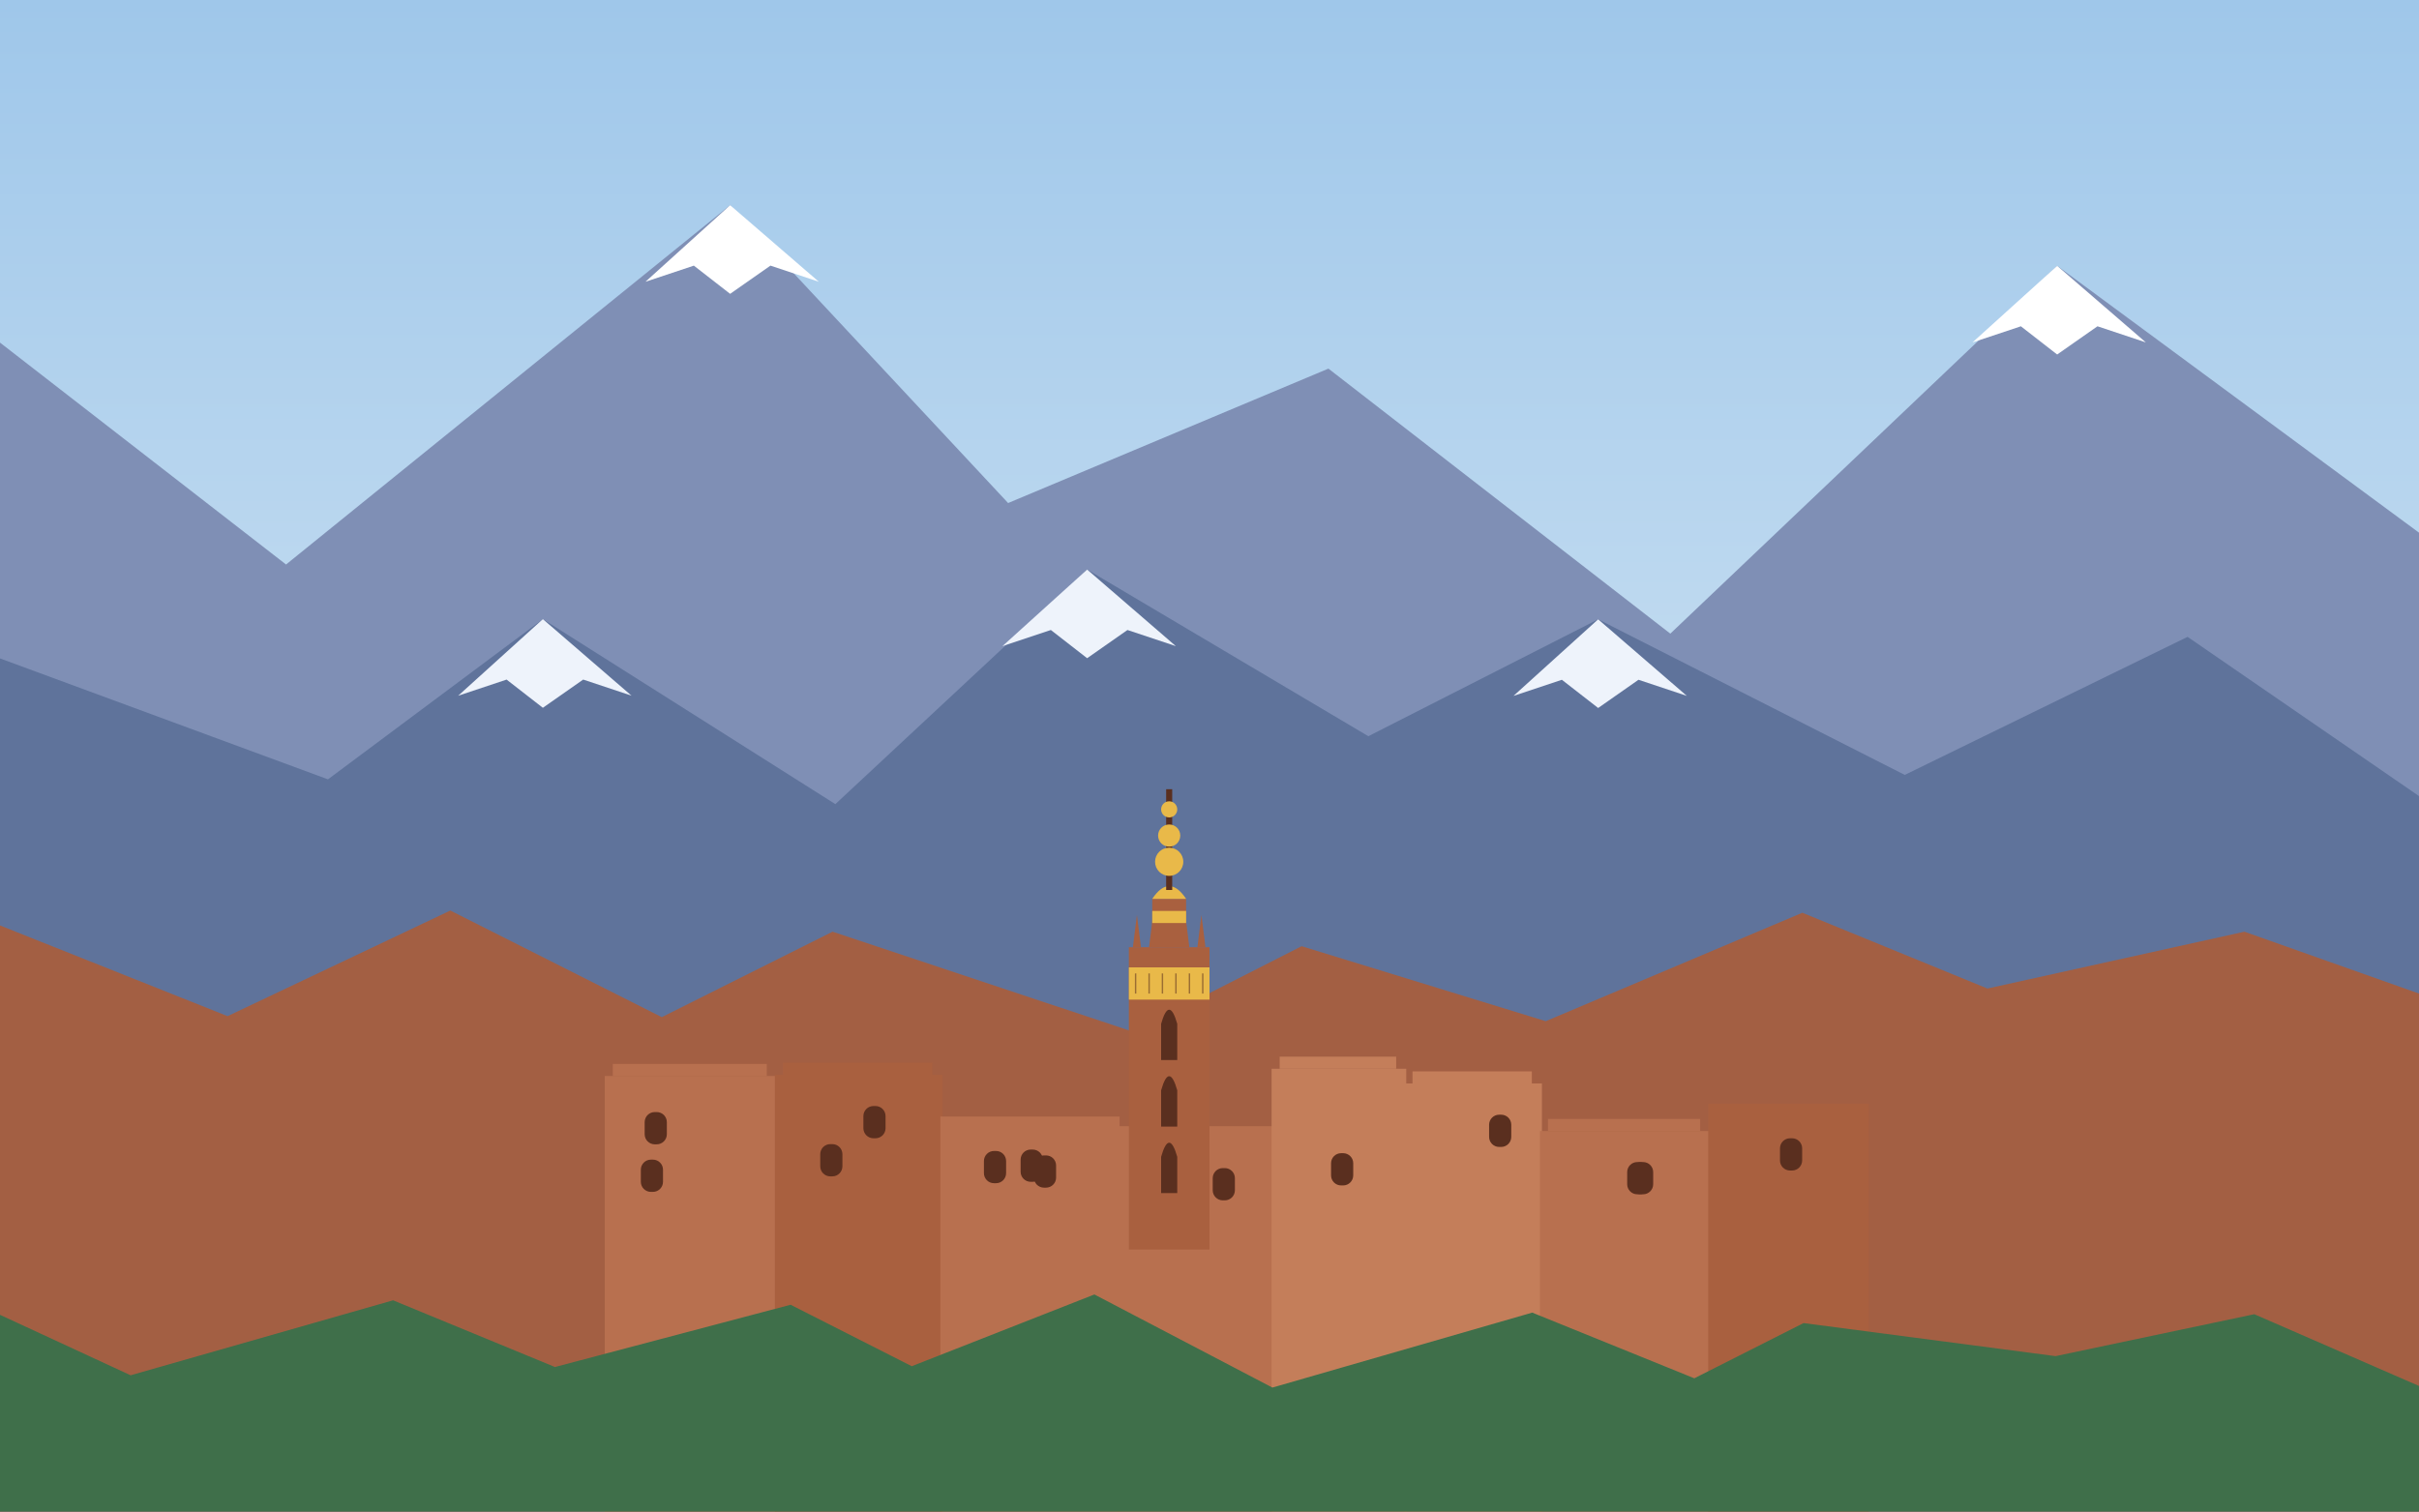
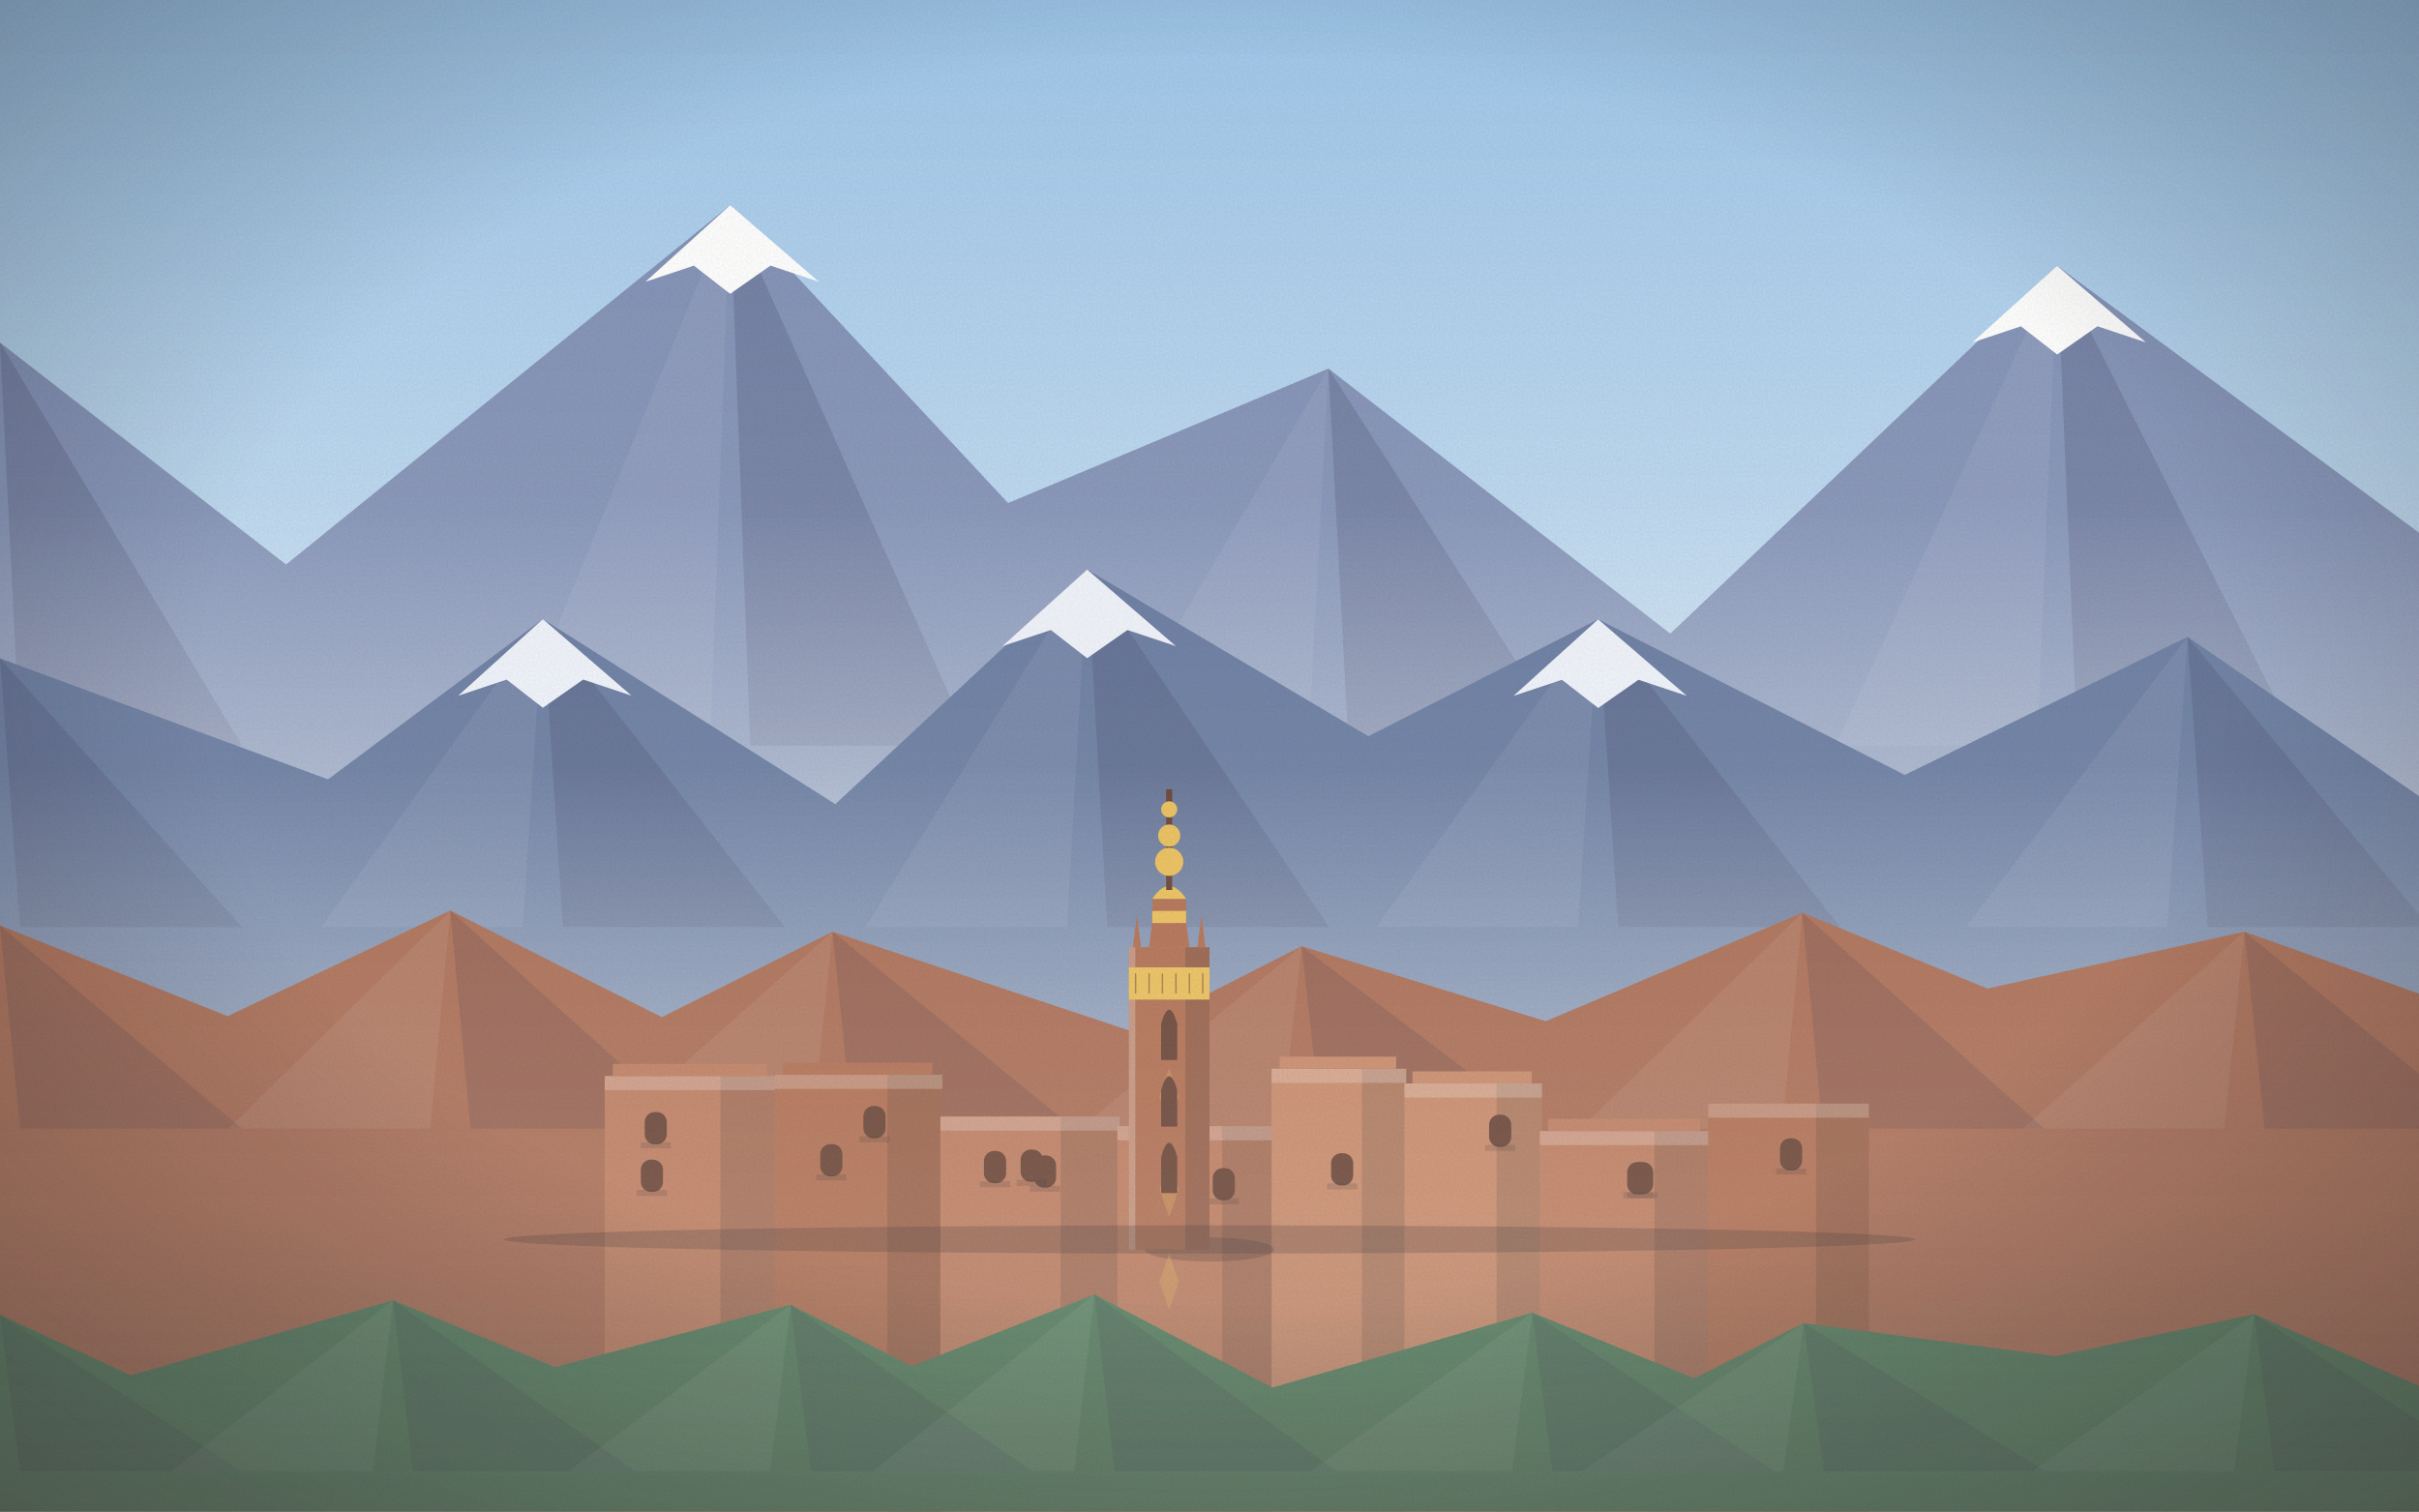
<svg xmlns="http://www.w3.org/2000/svg" viewBox="0 0 1200 750" role="img" aria-label="Haut Atlas" preserveAspectRatio="xMidYMid slice">
+   <defs>
+     <filter id="gr" x="0" y="0" width="100%" height="100%">
+       <feTurbulence type="fractalNoise" baseFrequency=".9" numOctaves="2" seed="7" />
+       <feColorMatrix values="0 0 0 0 .1  0 0 0 0 .08  0 0 0 0 .06  0 0 0 .55 0" />
+     </filter>
+     <radialGradient id="vg" cx=".5" cy=".45" r=".75">
+       <stop offset=".55" stop-color="#000" stop-opacity="0" />
+       <stop offset="1" stop-color="#1a0f12" stop-opacity=".38" />
+     </radialGradient>
+     <linearGradient id="hz" x1="0" y1="0" x2="0" y2="1">
+       <stop offset="0" stop-color="#fff" stop-opacity="0" />
+       <stop offset="1" stop-color="#fff" stop-opacity=".28" />
+     </linearGradient>
+     <linearGradient id="gs" x1="0" y1="0" x2="0" y2="1">
+       <stop offset="0" stop-color="#000" stop-opacity="0" />
+       <stop offset="1" stop-color="#000" stop-opacity=".35" />
+     </linearGradient>
+     <style>.dk{opacity:0}@media (prefers-color-scheme:dark){.dk{opacity:.22}}</style>
+   </defs>
  <defs>
    <linearGradient id="s" x1="0" y1="0" x2="0" y2="1">
      <stop offset="0" stop-color="#9fc7ea" />
      <stop offset="1" stop-color="#e9f2f7" />
    </linearGradient>
  </defs>
  <rect width="1200" height="750" fill="url(#s)" />
  <polygon points="0,750 0,170 141.9,280.1 362.2,101.8 500.1,249.6 659,182.9 828.6,314.4 1020.5,131.9 1200,264.3 1200,750" fill="#7f8fb5" />
+   <polygon points="0,170 120,370 10,370" fill="#1a1030" opacity=".16" />
+   <polygon points="0,170 -110,370 -10,370" fill="#ffffff" opacity=".07" />
+   <polygon points="362.2,101.8 482.2,370 372.2,370" fill="#1a1030" opacity=".16" />
+   <polygon points="362.2,101.8 252.2,370 352.2,370" fill="#ffffff" opacity=".07" />
+   <polygon points="659,182.9 779,370 669,370" fill="#1a1030" opacity=".16" />
+   <polygon points="659,182.9 549,370 649,370" fill="#ffffff" opacity=".07" />
+   <polygon points="1020.5,131.9 1140.5,370 1030.5,370" fill="#1a1030" opacity=".16" />
+   <polygon points="1020.5,131.9 910.5,370 1010.5,370" fill="#ffffff" opacity=".07" />
  <polygon points="362.2,101.8 320.2,139.8 344.2,131.8 362.2,145.8 382.2,131.8 406.2,139.8" fill="#ffffff" />
  <polygon points="1020.5,131.9 978.5,169.9 1002.5,161.9 1020.5,175.9 1040.5,161.9 1064.5,169.9" fill="#ffffff" />
+   <linearGradient id="h250" x1="0" y1="0" x2="0" y2="1">
+     <stop offset="0" stop-color="#e9f2f7" stop-opacity="0" />
+     <stop offset="1" stop-color="#e9f2f7" stop-opacity="0.5" />
+   </linearGradient>
+   <rect x="0" y="250" width="1200" height="200" fill="url(#h250)" />
  <polygon points="0,750 0,326.7 162.7,386.7 269.3,307.2 414.4,399 539.3,282.6 678.8,365.3 792.8,307.3 944.9,384.5 1085.2,316 1200,395 1200,750" fill="#5f739b" />
+   <polygon points="0,326.7 120,460 10,460" fill="#1a1030" opacity=".16" />
+   <polygon points="0,326.7 -110,460 -10,460" fill="#ffffff" opacity=".07" />
+   <polygon points="269.3,307.2 389.3,460 279.3,460" fill="#1a1030" opacity=".16" />
+   <polygon points="269.3,307.2 159.3,460 259.3,460" fill="#ffffff" opacity=".07" />
+   <polygon points="539.3,282.6 659.3,460 549.3,460" fill="#1a1030" opacity=".16" />
+   <polygon points="539.3,282.6 429.3,460 529.3,460" fill="#ffffff" opacity=".07" />
+   <polygon points="792.8,307.3 912.8,460 802.8,460" fill="#1a1030" opacity=".16" />
+   <polygon points="792.8,307.3 682.8,460 782.8,460" fill="#ffffff" opacity=".07" />
+   <polygon points="1085.2,316 1205.2,460 1095.2,460" fill="#1a1030" opacity=".16" />
+   <polygon points="1085.2,316 975.2,460 1075.2,460" fill="#ffffff" opacity=".07" />
  <polygon points="269.3,307.2 227.3,345.2 251.3,337.2 269.3,351.2 289.3,337.2 313.3,345.2" fill="#eef3fb" />
  <polygon points="539.3,282.6 497.3,320.6 521.3,312.6 539.3,326.6 559.3,312.6 583.3,320.6" fill="#eef3fb" />
  <polygon points="792.8,307.3 750.8,345.3 774.8,337.3 792.8,351.3 812.8,337.3 836.8,345.3" fill="#eef3fb" />
+   <linearGradient id="h380" x1="0" y1="0" x2="0" y2="1">
+     <stop offset="0" stop-color="#e9f2f7" stop-opacity="0" />
+     <stop offset="1" stop-color="#e9f2f7" stop-opacity="0.35" />
+   </linearGradient>
+   <rect x="0" y="380" width="1200" height="140" fill="url(#h380)" />
  <polygon points="0,750 0,459.2 112.9,504.2 223.4,451.8 328.3,504.7 413,462.3 562.2,512 645.7,469.5 766.8,506.7 894.1,452.9 985.9,490.5 1113.4,462.3 1200,493 1200,750" fill="#a35f43" />
+   <polygon points="0,459.2 120,560 10,560" fill="#1a1030" opacity=".16" />
+   <polygon points="0,459.2 -110,560 -10,560" fill="#ffffff" opacity=".07" />
+   <polygon points="223.4,451.8 343.4,560 233.4,560" fill="#1a1030" opacity=".16" />
+   <polygon points="223.4,451.8 113.4,560 213.4,560" fill="#ffffff" opacity=".07" />
+   <polygon points="413,462.3 533,560 423,560" fill="#1a1030" opacity=".16" />
+   <polygon points="413,462.3 303,560 403,560" fill="#ffffff" opacity=".07" />
+   <polygon points="645.7,469.5 765.7,560 655.7,560" fill="#1a1030" opacity=".16" />
+   <polygon points="645.7,469.5 535.7,560 635.7,560" fill="#ffffff" opacity=".07" />
+   <polygon points="894.1,452.9 1014.1,560 904.1,560" fill="#1a1030" opacity=".16" />
+   <polygon points="894.1,452.9 784.1,560 884.1,560" fill="#ffffff" opacity=".07" />
+   <polygon points="1113.4,462.3 1233.4,560 1123.4,560" fill="#1a1030" opacity=".16" />
+   <polygon points="1113.4,462.3 1003.4,560 1103.4,560" fill="#ffffff" opacity=".07" />
  <rect x="300" y="533.9" width="85.4" height="476.1" fill="#b8704f" />
+   <rect x="357.4" y="533.9" width="28" height="476.1" fill="#1a0f12" opacity=".17" />
+   <rect x="300" y="533.9" width="85.4" height="7" fill="#ffffff" opacity=".22" />
  <rect x="304" y="527.9" width="76.4" height="6" fill="#b8704f" />
  <rect x="317.9" y="575.4" width="11" height="16" fill="#5a2f1f" rx="5" />
+   <rect x="315.9" y="590.4" width="15" height="3" fill="#1a0f12" opacity=".18" />
  <rect x="319.8" y="551.8" width="11" height="16" fill="#5a2f1f" rx="5" />
+   <rect x="317.8" y="566.8" width="15" height="3" fill="#1a0f12" opacity=".18" />
  <rect x="384.4" y="533.3" width="83.1" height="476.7" fill="#a9603f" />
+   <rect x="440.2" y="533.3" width="27.3" height="476.7" fill="#1a0f12" opacity=".17" />
+   <rect x="384.4" y="533.3" width="83.1" height="7" fill="#ffffff" opacity=".22" />
  <rect x="388.4" y="527.3" width="74.1" height="6" fill="#a9603f" />
  <rect x="406.9" y="567.7" width="11" height="16" fill="#5a2f1f" rx="5" />
+   <rect x="404.9" y="582.7" width="15" height="3" fill="#1a0f12" opacity=".18" />
  <rect x="428.3" y="548.8" width="11" height="16" fill="#5a2f1f" rx="5" />
+   <rect x="426.3" y="563.8" width="15" height="3" fill="#1a0f12" opacity=".18" />
  <rect x="466.5" y="554" width="88.9" height="456" fill="#b8704f" />
+   <rect x="526.2" y="554" width="29.1" height="456" fill="#1a0f12" opacity=".17" />
+   <rect x="466.5" y="554" width="88.9" height="7" fill="#ffffff" opacity=".22" />
  <rect x="488.1" y="571.1" width="11" height="16" fill="#5a2f1f" rx="5" />
+   <rect x="486.1" y="586.1" width="15" height="3" fill="#1a0f12" opacity=".18" />
  <rect x="512.9" y="573.3" width="11" height="16" fill="#5a2f1f" rx="5" />
+   <rect x="510.9" y="588.3" width="15" height="3" fill="#1a0f12" opacity=".18" />
  <rect x="506.3" y="570.4" width="11" height="16" fill="#5a2f1f" rx="5" />
+   <rect x="504.3" y="585.4" width="15" height="3" fill="#1a0f12" opacity=".18" />
  <rect x="554.3" y="558.8" width="77.5" height="451.2" fill="#b8704f" />
+   <rect x="606.3" y="558.8" width="25.5" height="451.2" fill="#1a0f12" opacity=".17" />
+   <rect x="554.3" y="558.8" width="77.5" height="7" fill="#ffffff" opacity=".22" />
  <rect x="564.3" y="573" width="11" height="16" fill="#5a2f1f" rx="5" />
+   <rect x="562.3" y="588" width="15" height="3" fill="#1a0f12" opacity=".18" />
  <rect x="601.6" y="579.6" width="11" height="16" fill="#5a2f1f" rx="5" />
+   <rect x="599.6" y="594.6" width="15" height="3" fill="#1a0f12" opacity=".18" />
  <rect x="630.8" y="530.3" width="66.8" height="479.7" fill="#c47e5a" />
+   <rect x="675.6" y="530.3" width="22.1" height="479.7" fill="#1a0f12" opacity=".17" />
+   <rect x="630.8" y="530.3" width="66.8" height="7" fill="#ffffff" opacity=".22" />
  <rect x="634.8" y="524.3" width="57.8" height="6" fill="#c47e5a" />
  <rect x="660.3" y="572.2" width="11" height="16" fill="#5a2f1f" rx="5" />
+   <rect x="658.3" y="587.2" width="15" height="3" fill="#1a0f12" opacity=".18" />
  <rect x="696.7" y="537.6" width="68.2" height="472.4" fill="#c47e5a" />
+   <rect x="742.4" y="537.6" width="22.5" height="472.4" fill="#1a0f12" opacity=".17" />
+   <rect x="696.7" y="537.6" width="68.2" height="7" fill="#ffffff" opacity=".22" />
  <rect x="700.7" y="531.6" width="59.2" height="6" fill="#c47e5a" />
  <rect x="738.7" y="553.1" width="11" height="16" fill="#5a2f1f" rx="5" />
+   <rect x="736.7" y="568.1" width="15" height="3" fill="#1a0f12" opacity=".18" />
  <rect x="763.9" y="561.2" width="84.5" height="448.8" fill="#b8704f" />
+   <rect x="820.7" y="561.2" width="27.7" height="448.8" fill="#1a0f12" opacity=".17" />
+   <rect x="763.9" y="561.2" width="84.5" height="7" fill="#ffffff" opacity=".22" />
  <rect x="767.9" y="555.2" width="75.5" height="6" fill="#b8704f" />
  <rect x="807.2" y="576.6" width="11" height="16" fill="#5a2f1f" rx="5" />
+   <rect x="805.2" y="591.6" width="15" height="3" fill="#1a0f12" opacity=".18" />
  <rect x="809.1" y="576.6" width="11" height="16" fill="#5a2f1f" rx="5" />
+   <rect x="807.1" y="591.6" width="15" height="3" fill="#1a0f12" opacity=".18" />
  <rect x="847.4" y="547.6" width="79.7" height="462.4" fill="#a9603f" />
+   <rect x="900.9" y="547.6" width="26.2" height="462.4" fill="#1a0f12" opacity=".17" />
+   <rect x="847.4" y="547.6" width="79.7" height="7" fill="#ffffff" opacity=".22" />
  <rect x="883" y="564.8" width="11" height="16" fill="#5a2f1f" rx="5" />
+   <rect x="881" y="579.8" width="15" height="3" fill="#1a0f12" opacity=".18" />
+   <ellipse cx="600" cy="620" rx="32" ry="6" fill="#1a0f12" opacity="0.25" />
  <rect x="560" y="470" width="40" height="150" fill="#a9603f" />
+   <rect x="588" y="470" width="12" height="150" fill="#1a0f12" opacity=".2" />
+   <rect x="560" y="470" width="3.2" height="150" fill="#ffffff" opacity=".25" />
+   <polygon points="580,530 584.8,544 580,558 575.2,544" fill="#e9b949" opacity=".28" />
+   <polygon points="580,576 584.8,590 580,604 575.2,590" fill="#e9b949" opacity=".28" />
+   <polygon points="580,622 584.8,636 580,650 575.2,636" fill="#e9b949" opacity=".28" />
  <path d="M576,526 L576,508 Q580,494 584,508 L584,526 Z" fill="#5a2f1f" />
  <path d="M576,559 L576,541 Q580,527 584,541 L584,559 Z" fill="#5a2f1f" />
  <path d="M576,592 L576,574 Q580,560 584,574 L584,592 Z" fill="#5a2f1f" />
  <rect x="560" y="480" width="40" height="16" fill="#e9b949" />
  <rect x="563" y="483" width="0.7" height="10" fill="#5a2f1f" opacity=".55" />
  <rect x="569.7" y="483" width="0.7" height="10" fill="#5a2f1f" opacity=".55" />
  <rect x="576.3" y="483" width="0.7" height="10" fill="#5a2f1f" opacity=".55" />
  <rect x="583" y="483" width="0.7" height="10" fill="#5a2f1f" opacity=".55" />
  <rect x="589.7" y="483" width="0.7" height="10" fill="#5a2f1f" opacity=".55" />
  <rect x="596.3" y="483" width="0.7" height="10" fill="#5a2f1f" opacity=".55" />
  <polygon points="562,470 564,454 566,470" fill="#a9603f" />
  <polygon points="570,470 572,454 574,470" fill="#a9603f" />
  <polygon points="578,470 580,454 582,470" fill="#a9603f" />
  <polygon points="586,470 588,454 590,470" fill="#a9603f" />
  <polygon points="594,470 596,454 598,470" fill="#a9603f" />
  <rect x="571.6" y="446" width="16.8" height="24" fill="#a9603f" />
  <rect x="571.6" y="452" width="16.8" height="6" fill="#e9b949" />
  <path d="M571.6,446 Q580,433.4 588.4,446 Z" fill="#e9b949" />
  <rect x="578.5" y="391.6" width="3" height="50" fill="#5a2f1f" />
  <circle cx="580" cy="427.6" r="7" fill="#e9b949" />
  <circle cx="580" cy="414.6" r="5.5" fill="#e9b949" />
  <circle cx="580" cy="401.6" r="4" fill="#e9b949" />
+   <ellipse cx="600" cy="615" rx="350" ry="7" fill="#1a0f12" opacity="0.25" />
  <polygon points="0,750 0,652.4 64.8,682.4 195,645.2 275.3,678.3 392.2,647.4 452.3,677.9 542.9,642.3 631.2,688.5 760.1,651.3 840.5,683.9 894.7,656.5 1019.7,672.9 1118.3,652.1 1200,687.7 1200,750" fill="#3f6f4a" />
+   <polygon points="0,652.4 120,730 10,730" fill="#1a1030" opacity=".16" />
+   <polygon points="0,652.4 -110,730 -10,730" fill="#ffffff" opacity=".07" />
+   <polygon points="195,645.2 315,730 205,730" fill="#1a1030" opacity=".16" />
+   <polygon points="195,645.2 85,730 185,730" fill="#ffffff" opacity=".07" />
+   <polygon points="392.2,647.4 512.2,730 402.2,730" fill="#1a1030" opacity=".16" />
+   <polygon points="392.2,647.4 282.2,730 382.2,730" fill="#ffffff" opacity=".07" />
+   <polygon points="542.9,642.3 662.9,730 552.9,730" fill="#1a1030" opacity=".16" />
+   <polygon points="542.9,642.3 432.9,730 532.9,730" fill="#ffffff" opacity=".07" />
+   <polygon points="760.1,651.3 880.1,730 770.1,730" fill="#1a1030" opacity=".16" />
+   <polygon points="760.1,651.3 650.1,730 750.1,730" fill="#ffffff" opacity=".07" />
+   <polygon points="894.7,656.5 1014.7,730 904.7,730" fill="#1a1030" opacity=".16" />
+   <polygon points="894.7,656.5 784.7,730 884.7,730" fill="#ffffff" opacity=".07" />
+   <polygon points="1118.3,652.1 1238.3,730 1128.3,730" fill="#1a1030" opacity=".16" />
+   <polygon points="1118.3,652.1 1008.3,730 1108.3,730" fill="#ffffff" opacity=".07" />
+   <rect x="0" y="600" width="1200" height="150" fill="url(#gs)" opacity=".4" />
+   <rect width="1200" height="750" fill="url(#hz)" />
+   <rect width="1200" height="750" fill="url(#vg)" />
+   <rect width="1200" height="750" filter="url(#gr)" opacity=".16" style="mix-blend-mode:multiply" />
+   <rect class="dk" width="1200" height="750" fill="#0b1030" />
</svg>
